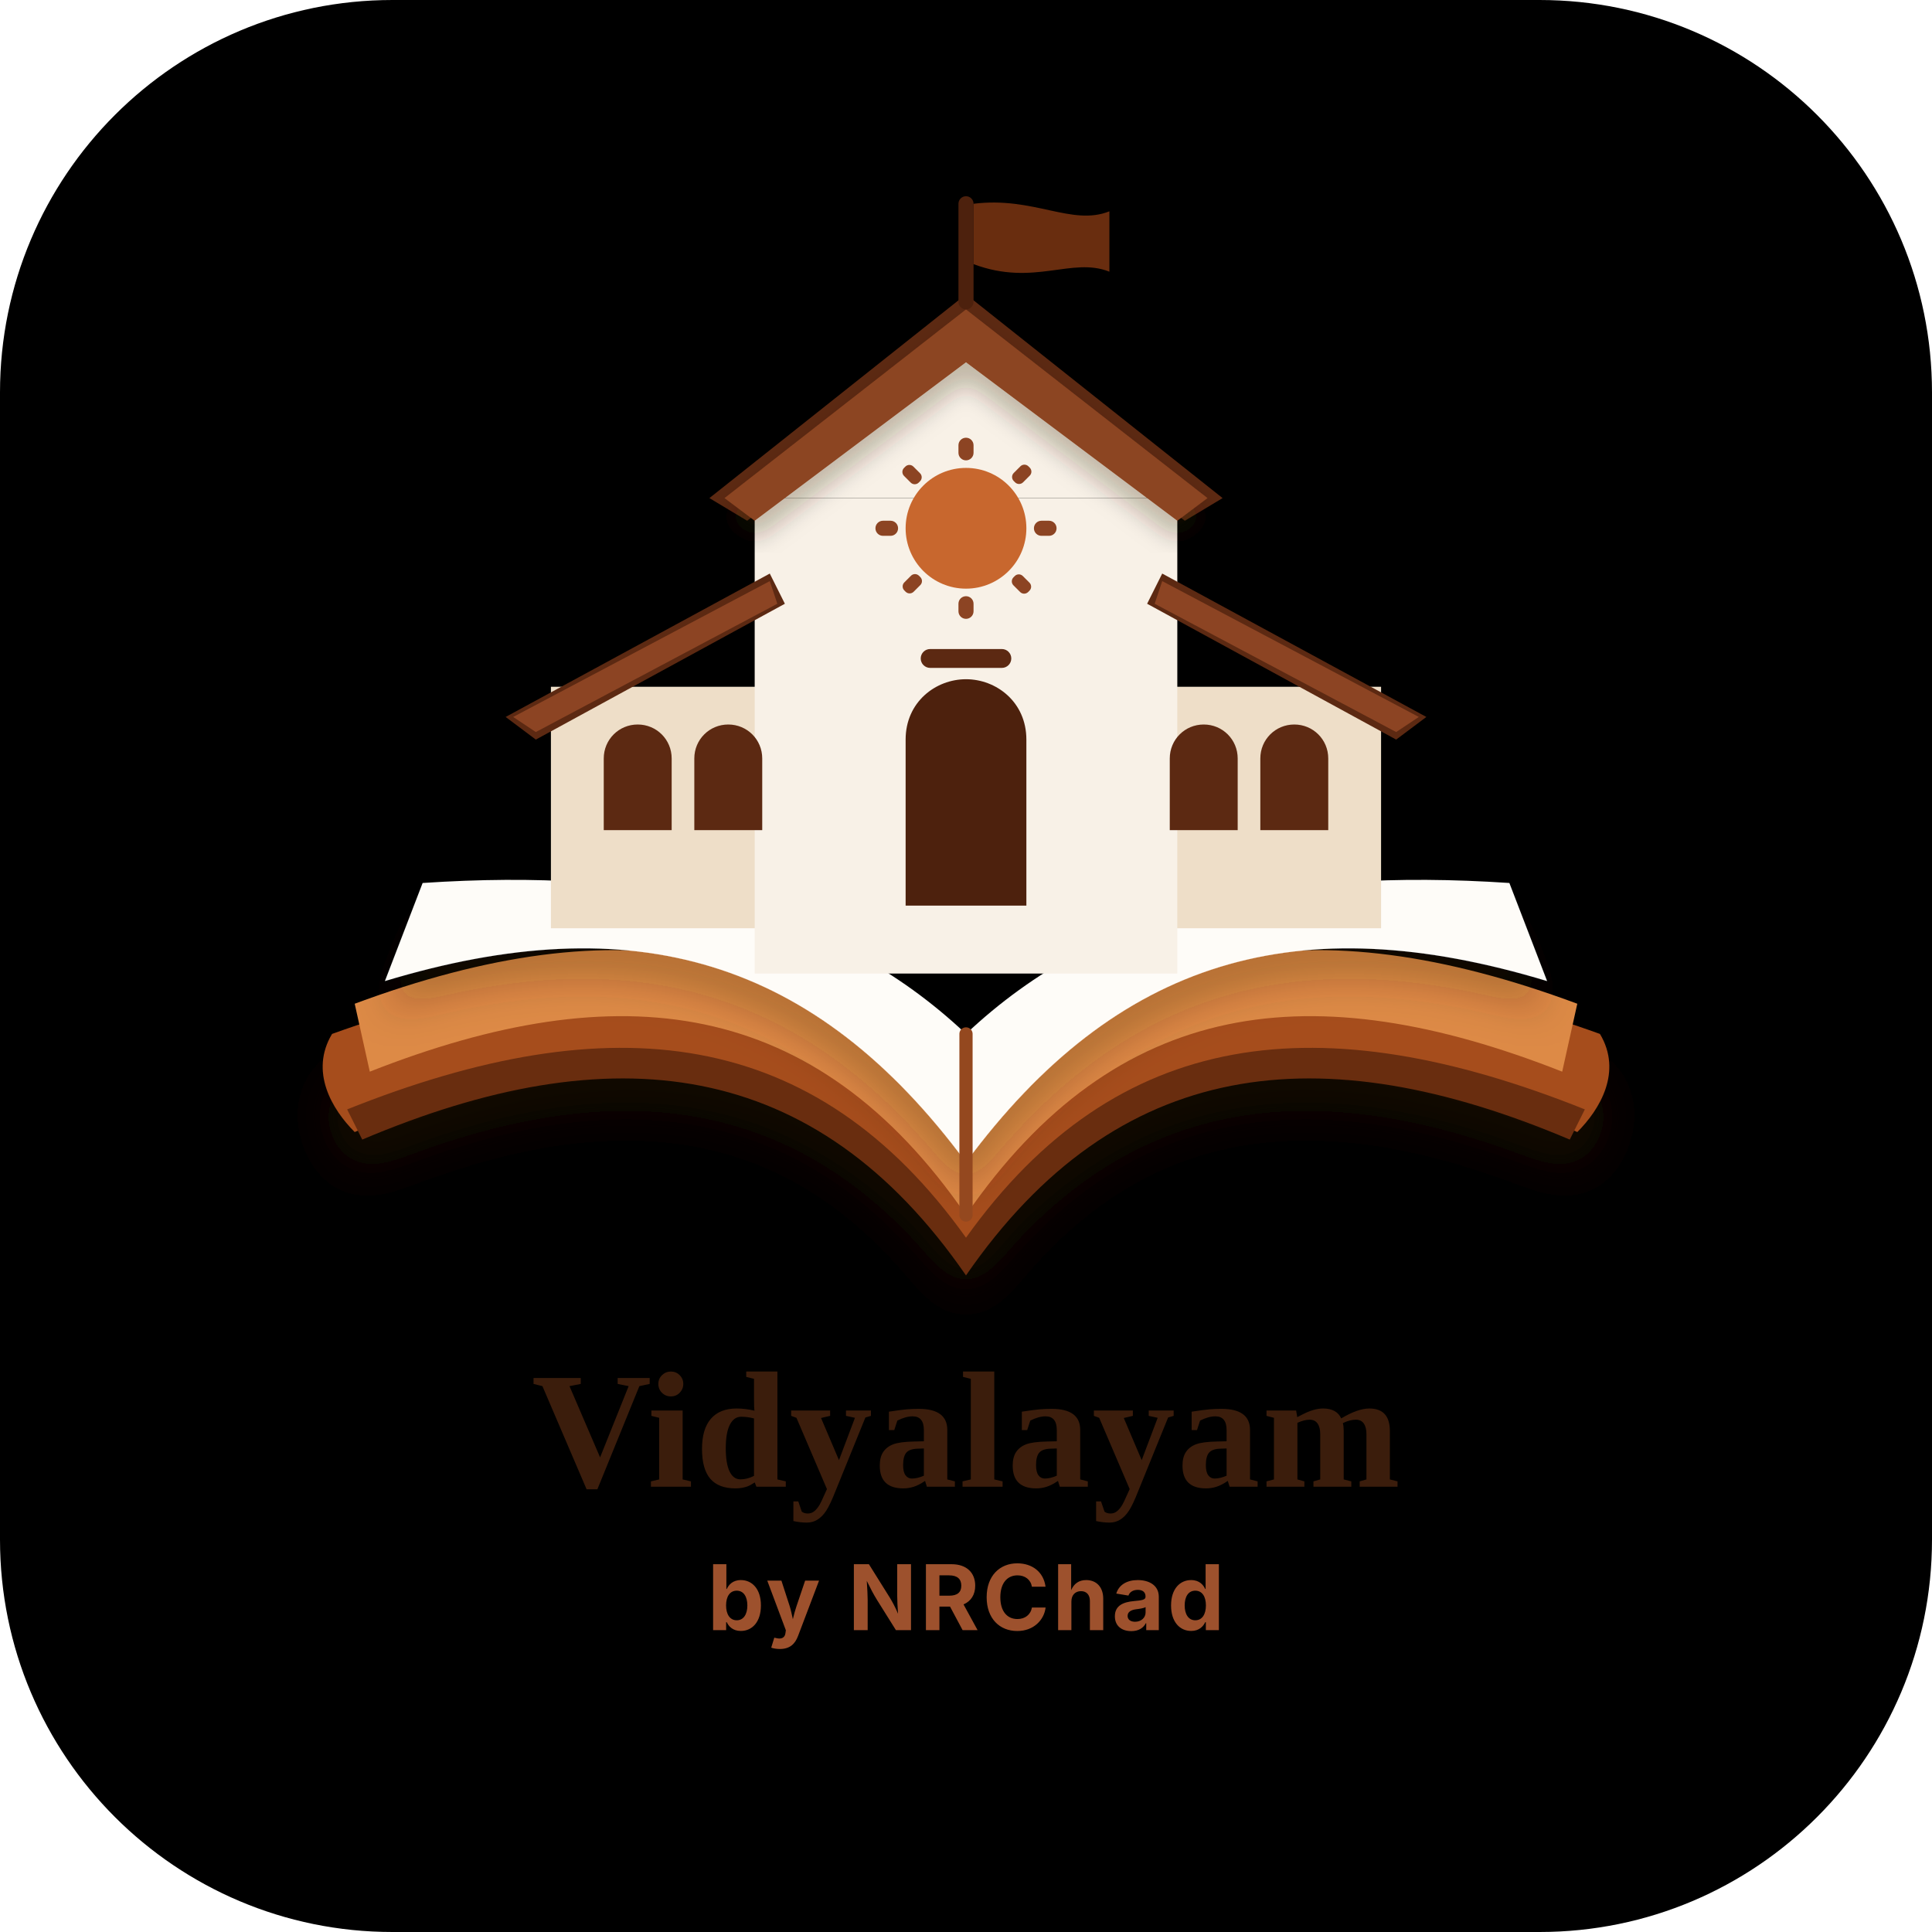
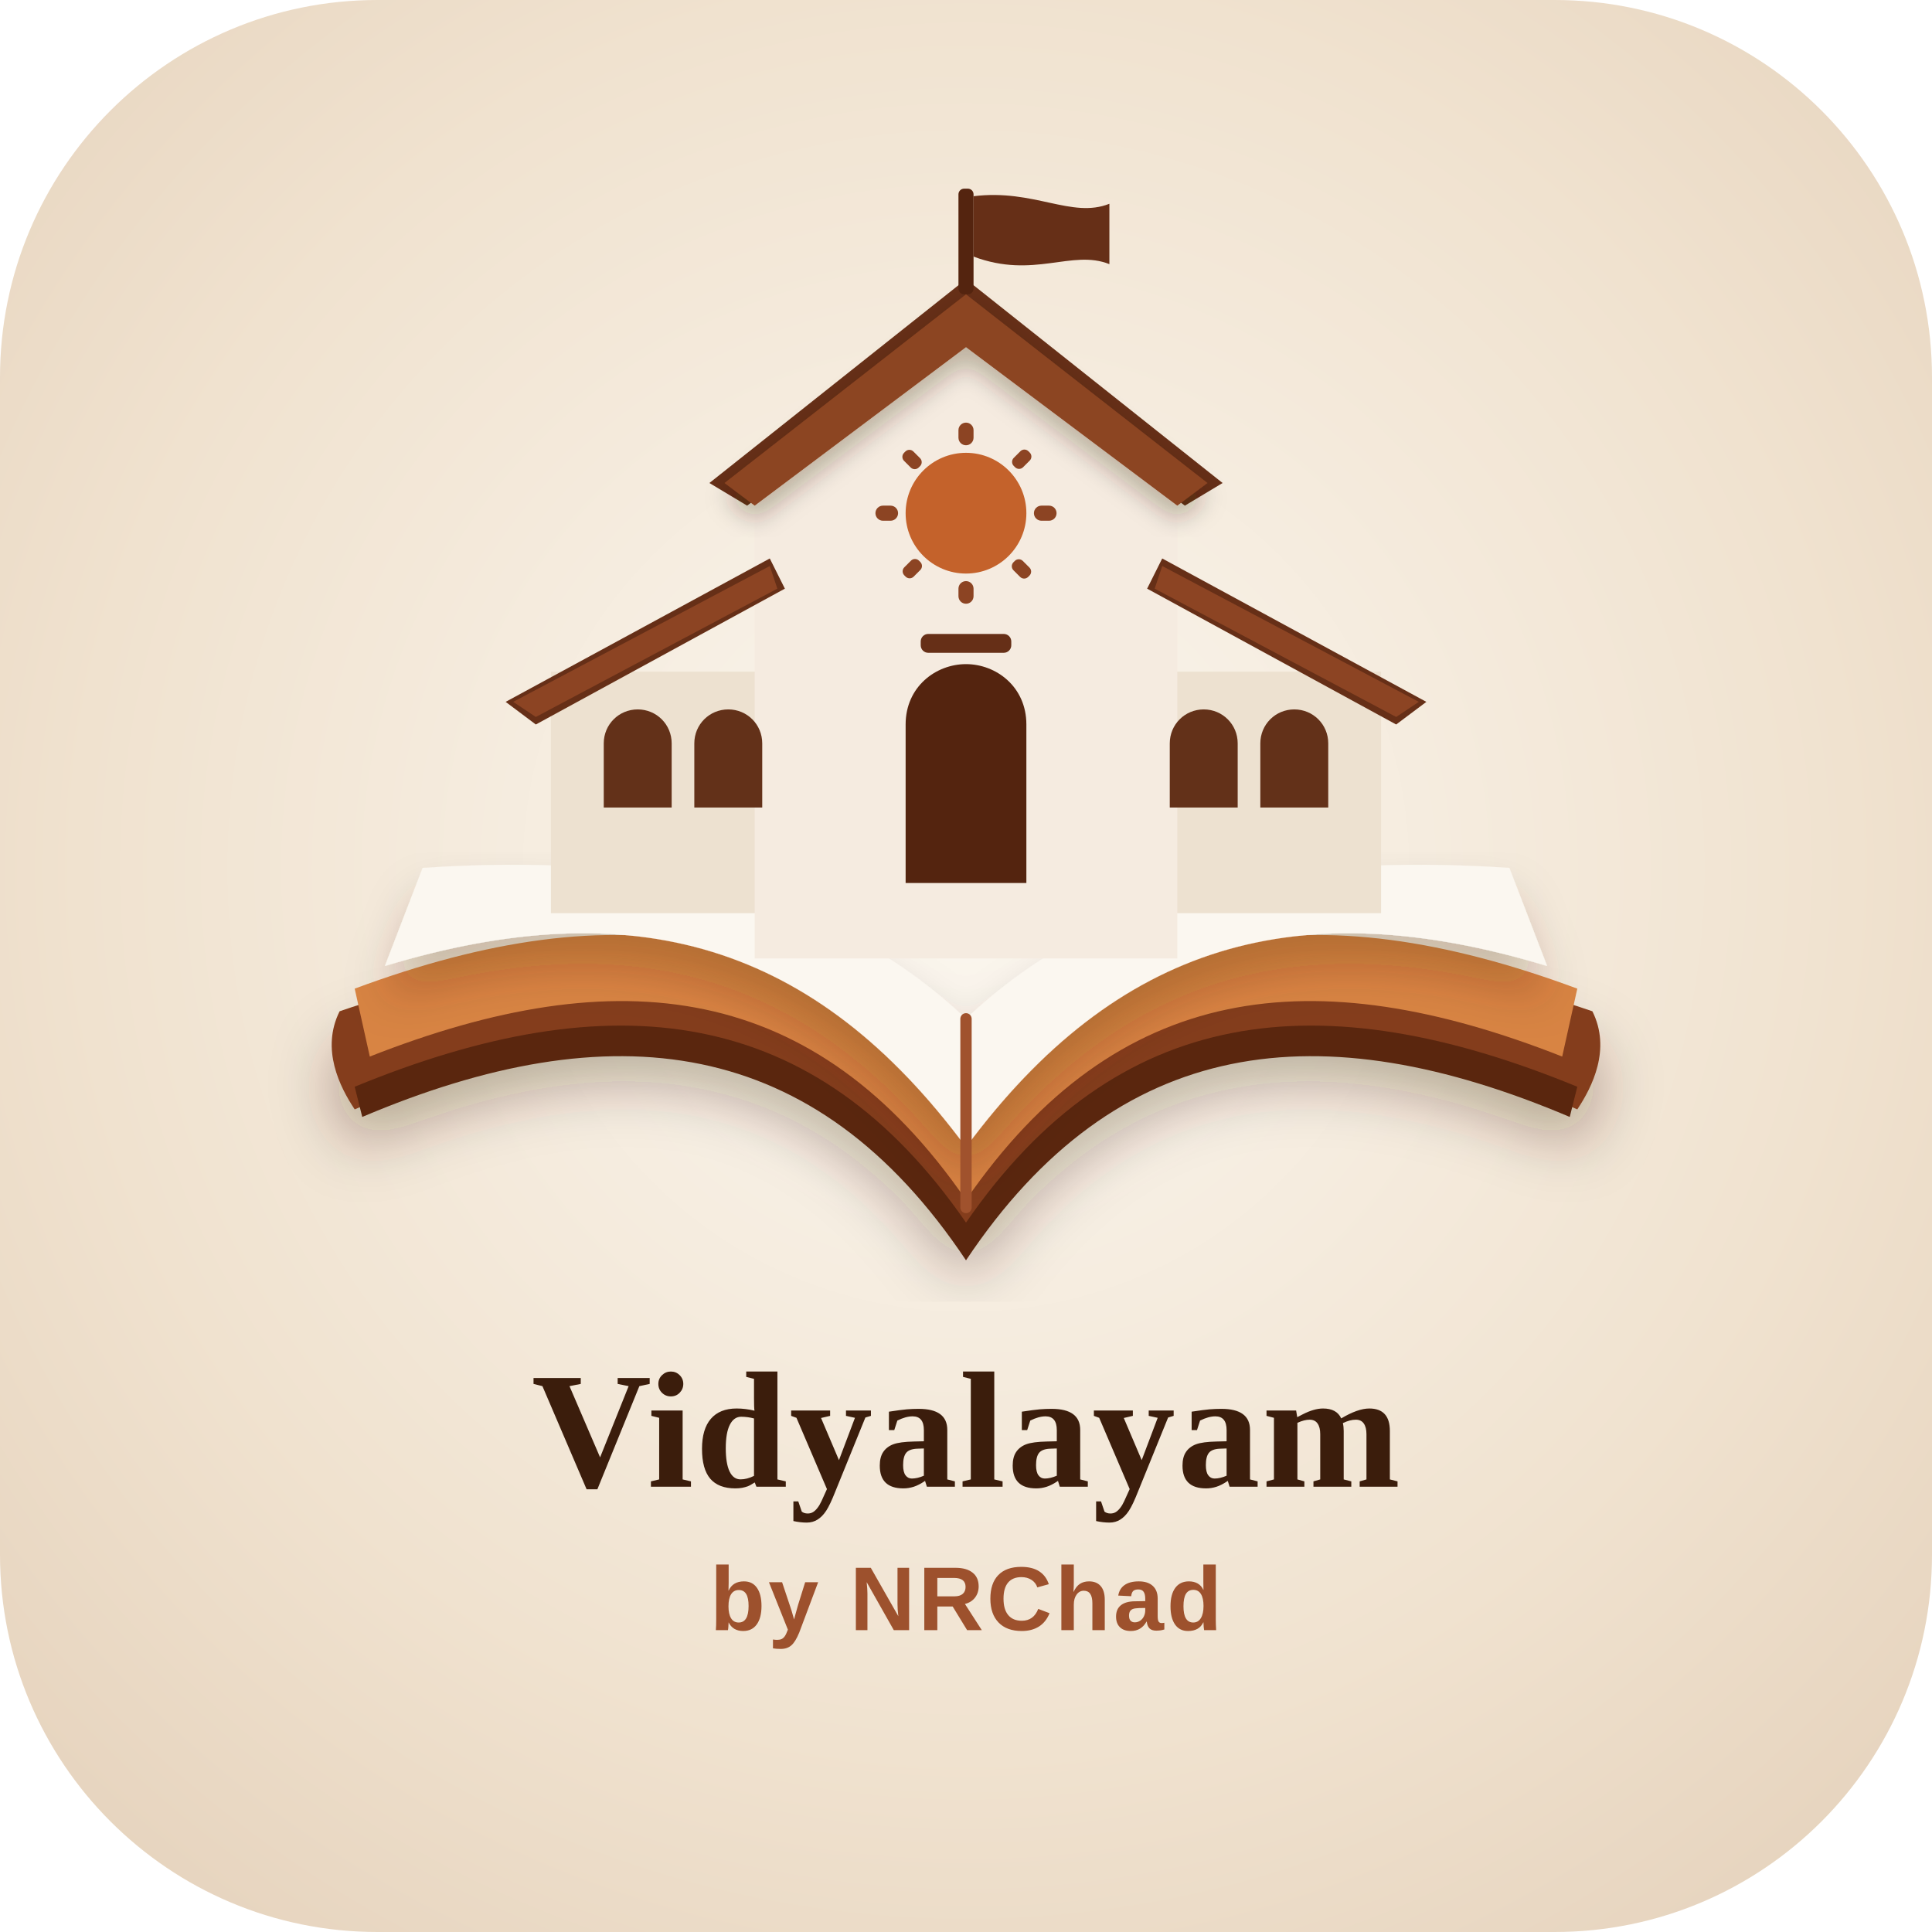
<svg xmlns="http://www.w3.org/2000/svg" viewBox="0 0 512 512" width="512" height="512">
  <defs>
-     <radialGradient id="bg-grad" cx="50%" cy="46%" r="65%">
-       <stop offset="0%" stopColor="#fbf6ee" />
-       <stop offset="60%" stopColor="#f3e8d7" />
-       <stop offset="100%" stopColor="#e8d8be" />
+     <radialGradient id="bg-grad" cx="50%" cy="45%" r="70%">
+       <stop offset="0%" stop-color="#fbf7f0" />
+       <stop offset="65%" stop-color="#f0e2cf" />
+       <stop offset="100%" stop-color="#e5d2bc" />
    </radialGradient>
-     <filter id="shadow-book" x="-20%" y="-20%" width="140%" height="150%">
-       <feDropShadow dx="0" dy="12" stdDeviation="7" flood-color="#421f0b" flood-opacity="0.32" />
+     <filter id="shadow-deep" x="-15%" y="-15%" width="130%" height="135%">
+       <feDropShadow dx="0" dy="8" stdDeviation="6" flood-color="#4a2612" flood-opacity="0.25" />
    </filter>
-     <filter id="shadow-deep" x="-15%" y="-15%" width="130%" height="135%">
-       <feDropShadow dx="0" dy="8" stdDeviation="5" flood-color="#3d1b08" flood-opacity="0.25" />
+     <filter id="shadow-book" x="-15%" y="-15%" width="130%" height="135%">
+       <feDropShadow dx="0" dy="10" stdDeviation="8" flood-color="#3b1d0c" flood-opacity="0.32" />
    </filter>
    <filter id="shadow-roof" x="-15%" y="-15%" width="130%" height="130%">
-       <feDropShadow dx="0" dy="5" stdDeviation="3" flood-color="#301506" flood-opacity="0.28" />
+       <feDropShadow dx="0" dy="4" stdDeviation="3" flood-color="#331808" flood-opacity="0.28" />
    </filter>
  </defs>
-   <rect width="512" height="512" rx="104" fill="url(#bg-grad)" />
-   <g transform="translate(0, 0)">
-     <g id="school-emblem" transform="translate(0, -14)">
-       <path d="M 88 288 C 160 262 216 270 256 324 C 296 270 352 262 424 288 C 430 298 424 308 418 314 C 350 284 296 290 256 348 C 216 290 162 284 94 314 C 88 308 82 298 88 288 Z" fill="#a64d1f" filter="url(#shadow-book)" />
-       <path d="M 92 308 C 162 280 216 286 256 342 C 296 286 350 280 420 308 L 416 316 C 350 288 296 294 256 352 C 216 294 162 288 96 316 Z" fill="#692d0f" />
-       <path d="M 94 280 C 164 254 218 262 256 318 C 294 262 348 254 418 280 L 414 298 C 348 272 296 278 256 336 C 216 278 164 272 98 298 Z" fill="#dd8a46" />
-       <path d="M 112 248 C 172 244 220 254 256 288 C 292 254 340 244 400 248 L 410 274 C 344 254 296 268 256 322 C 216 268 168 254 102 274 Z" fill="#fefcf8" filter="url(#shadow-deep)" />
-       <path d="M 256 288 L 256 336" stroke="#94481f" stroke-width="3.5" stroke-linecap="round" />
-       <rect x="146" y="196" width="60" height="64" fill="#eedec8" />
-       <rect x="306" y="196" width="60" height="64" fill="#eedec8" />
-       <rect x="200" y="146" width="112" height="126" fill="#f8f1e7" />
-       <polygon points="200,146 256,104 312,146" fill="#f8f1e7" />
-       <polygon points="256,92 324,146 314,152 256,108 198,152 188,146" fill="#5c2912" />
-       <polygon points="256,96 320,146 312,152 256,110 200,152 192,146" fill="#8c4423" filter="url(#shadow-roof)" />
-       <polygon points="134,204 204,166 208,174 142,210" fill="#5c2912" />
-       <polygon points="136,204 204,168 206,174 142,208" fill="#8c4423" />
-       <polygon points="378,204 308,166 304,174 370,210" fill="#5c2912" />
-       <polygon points="376,204 308,168 306,174 370,208" fill="#8c4423" />
-       <rect x="254" y="66" width="4" height="30" rx="2" fill="#4d210d" />
-       <path d="M 258 68 C 274 66 284 74 294 70 L 294 86 C 284 82 274 90 258 84 Z" fill="#692d0f" />
-       <path d="M 160 234 L 160 215 C 160 210 164 206 169 206 C 174 206 178 210 178 215 L 178 234 Z" fill="#5c2912" />
-       <path d="M 184 234 L 184 215 C 184 210 188 206 193 206 C 198 206 202 210 202 215 L 202 234 Z" fill="#5c2912" />
-       <path d="M 310 234 L 310 215 C 310 210 314 206 319 206 C 324 206 328 210 328 215 L 328 234 Z" fill="#5c2912" />
-       <path d="M 334 234 L 334 215 C 334 210 338 206 343 206 C 348 206 352 210 352 215 L 352 234 Z" fill="#5c2912" />
-       <circle cx="256" cy="154" r="16" fill="#c8672e" />
-       <rect x="254" y="130" width="4" height="6" rx="2" fill="#8c4423" />
-       <rect x="254" y="172" width="4" height="6" rx="2" fill="#8c4423" />
-       <rect x="232" y="152" width="6" height="4" rx="2" fill="#8c4423" />
-       <rect x="274" y="152" width="6" height="4" rx="2" fill="#8c4423" />
-       <rect x="239" y="138" width="5.5" height="3.5" rx="1.5" fill="#8c4423" transform="rotate(45 241.7 139.7)" />
-       <rect x="268" y="167" width="5.5" height="3.5" rx="1.5" fill="#8c4423" transform="rotate(45 270.7 168.7)" />
-       <rect x="268" y="138" width="5.5" height="3.5" rx="1.5" fill="#8c4423" transform="rotate(-45 270.7 139.7)" />
-       <rect x="239" y="167" width="5.5" height="3.5" rx="1.5" fill="#8c4423" transform="rotate(-45 241.7 168.7)" />
-       <rect x="244" y="186" width="24" height="5" rx="2.5" fill="#5c2912" />
-       <path d="M 240 254 L 240 210 C 240 200 248 194 256 194 C 264 194 272 200 272 210 L 272 254 Z" fill="#4d210d" />
-     </g>
-     <text x="256" y="394" text-anchor="middle" font-family="Georgia, 'Times New Roman', 'Noto Serif', serif" font-size="44" font-weight="800" letter-spacing="0.5" fill="#3b1d0c">Vidyalayam</text>
-     <text x="256" y="432" text-anchor="middle" font-family="system-ui, -apple-system, sans-serif" font-size="24" font-weight="700" letter-spacing="0.8" fill="#9d512d">by NRChad</text>
+   <rect width="512" height="512" rx="100" fill="url(#bg-grad)" />
+   <g id="school-emblem" transform="translate(0, -18)">
+     <path d="M 90 286 C 160 262 216 270 256 324 C 296 270 352 262 422 286 C 427 296 422 306 418 312 C 350 282 296 288 256 348 C 216 288 162 282 94 312 C 90 306 85 296 90 286 Z" fill="#843e1b" filter="url(#shadow-book)" />
+     <path d="M 94 306 C 162 278 216 284 256 342 C 296 284 350 278 418 306 L 416 314 C 350 286 296 292 256 352 C 216 292 162 286 96 314 Z" fill="#5a260e" />
+     <path d="M 94 280 C 164 254 218 262 256 318 C 294 262 348 254 418 280 L 414 298 C 348 272 296 278 256 336 C 216 278 164 272 98 298 Z" fill="#d88443" />
+     <path d="M 112 248 C 172 244 220 254 256 288 C 292 254 340 244 400 248 L 410 274 C 344 254 296 268 256 322 C 216 268 168 254 102 274 Z" fill="#fbf7f0" filter="url(#shadow-deep)" />
+     <path d="M 256 288 L 256 338" stroke="#a0522d" stroke-width="3" stroke-linecap="round" />
+     <rect x="146" y="196" width="60" height="64" fill="#ede1d0" />
+     <rect x="306" y="196" width="60" height="64" fill="#ede1d0" />
+     <rect x="200" y="146" width="112" height="126" fill="#f5ebe0" />
+     <polygon points="200,146 256,104 312,146" fill="#f5ebe0" />
+     <polygon points="256,92 324,146 314,152 256,108 198,152 188,146" fill="#662f17" />
+     <polygon points="256,96 320,146 312,152 256,110 200,152 192,146" fill="#8c4423" filter="url(#shadow-roof)" />
+     <polygon points="134,204 204,166 208,174 142,210" fill="#662f17" />
+     <polygon points="136,204 204,168 206,174 142,208" fill="#8c4423" />
+     <polygon points="378,204 308,166 304,174 370,210" fill="#662f17" />
+     <polygon points="376,204 308,168 306,174 370,208" fill="#8c4423" />
+     <rect x="254" y="68" width="4" height="28" rx="1.5" fill="#54240f" />
+     <path d="M 258 70 C 274 68 284 76 294 72 L 294 88 C 284 84 274 92 258 86 Z" fill="#662f17" />
+     <path d="M 160 232 L 160 215 C 160 210 164 206 169 206 C 174 206 178 210 178 215 L 178 232 Z" fill="#633119" />
+     <path d="M 184 232 L 184 215 C 184 210 188 206 193 206 C 198 206 202 210 202 215 L 202 232 Z" fill="#633119" />
+     <path d="M 310 232 L 310 215 C 310 210 314 206 319 206 C 324 206 328 210 328 215 L 328 232 Z" fill="#633119" />
+     <path d="M 334 232 L 334 215 C 334 210 338 206 343 206 C 348 206 352 210 352 215 L 352 232 Z" fill="#633119" />
+     <circle cx="256" cy="154" r="16" fill="#c4622b" />
+     <rect x="254" y="130" width="4" height="6" rx="2" fill="#8c4423" />
+     <rect x="254" y="172" width="4" height="6" rx="2" fill="#8c4423" />
+     <rect x="232" y="152" width="6" height="4" rx="2" fill="#8c4423" />
+     <rect x="274" y="152" width="6" height="4" rx="2" fill="#8c4423" />
+     <rect x="239" y="138" width="5.5" height="3.5" rx="1.5" fill="#8c4423" transform="rotate(45 241.7 139.7)" />
+     <rect x="268" y="167" width="5.5" height="3.5" rx="1.5" fill="#8c4423" transform="rotate(45 270.7 168.7)" />
+     <rect x="268" y="138" width="5.5" height="3.5" rx="1.5" fill="#8c4423" transform="rotate(-45 270.7 139.7)" />
+     <rect x="239" y="167" width="5.5" height="3.5" rx="1.5" fill="#8c4423" transform="rotate(-45 241.7 168.7)" />
+     <rect x="244" y="186" width="24" height="5" rx="2" fill="#662f17" />
+     <path d="M 240 252 L 240 210 C 240 200 248 194 256 194 C 264 194 272 200 272 210 L 272 252 Z" fill="#54240f" />
  </g>
+   <text x="256" y="394" text-anchor="middle" font-family="Liberation Serif, Georgia, serif" font-size="44" font-weight="bold" letter-spacing="0.5" fill="#3b1d0c">Vidyalayam</text>
+   <text x="256" y="432" text-anchor="middle" font-family="Liberation Sans, sans-serif" font-size="24" font-weight="bold" letter-spacing="0.8" fill="#9d512d">by NRChad</text>
</svg>
